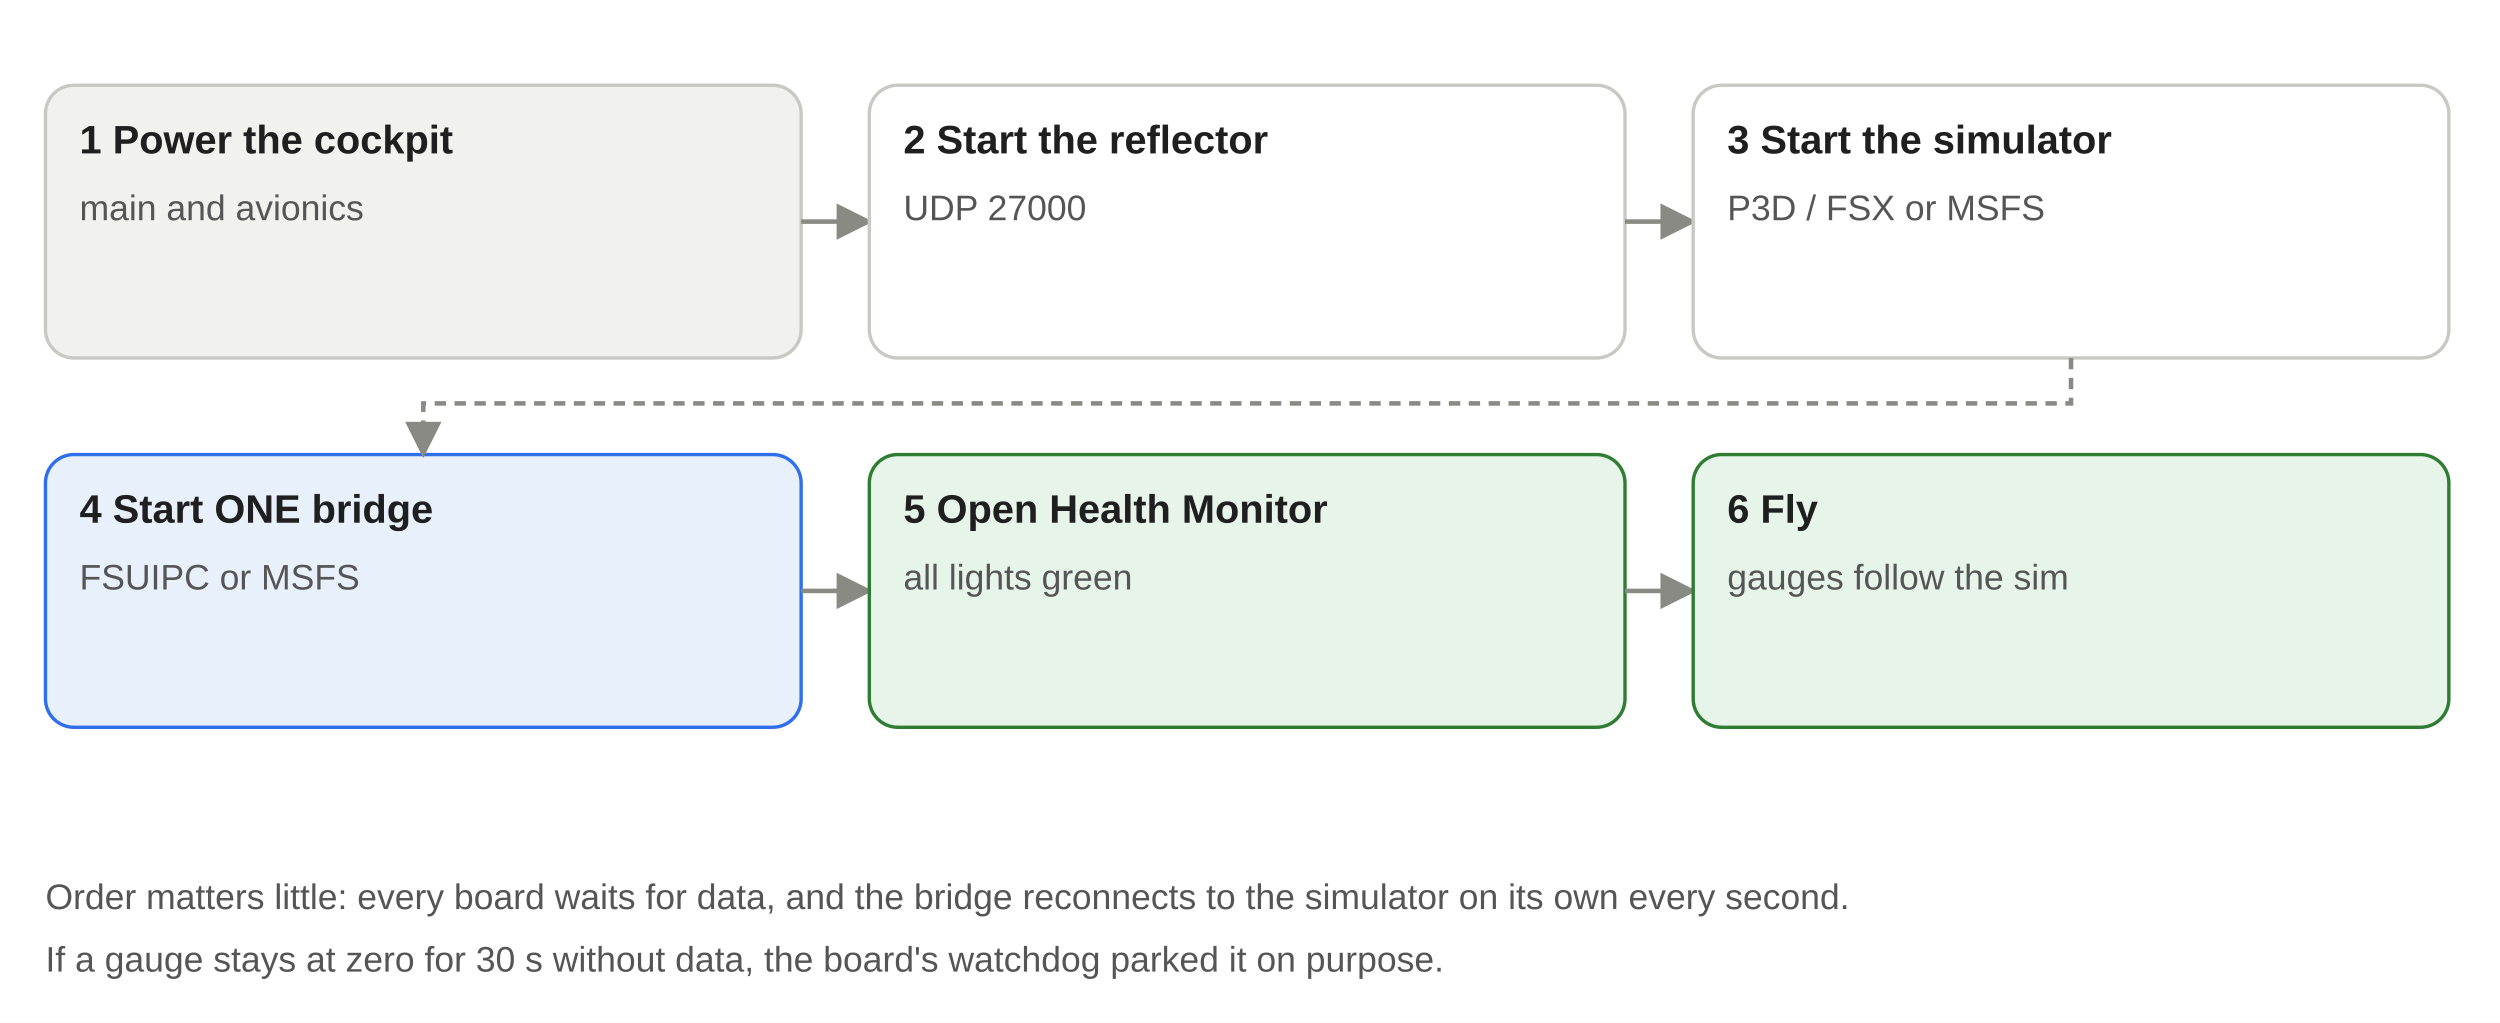
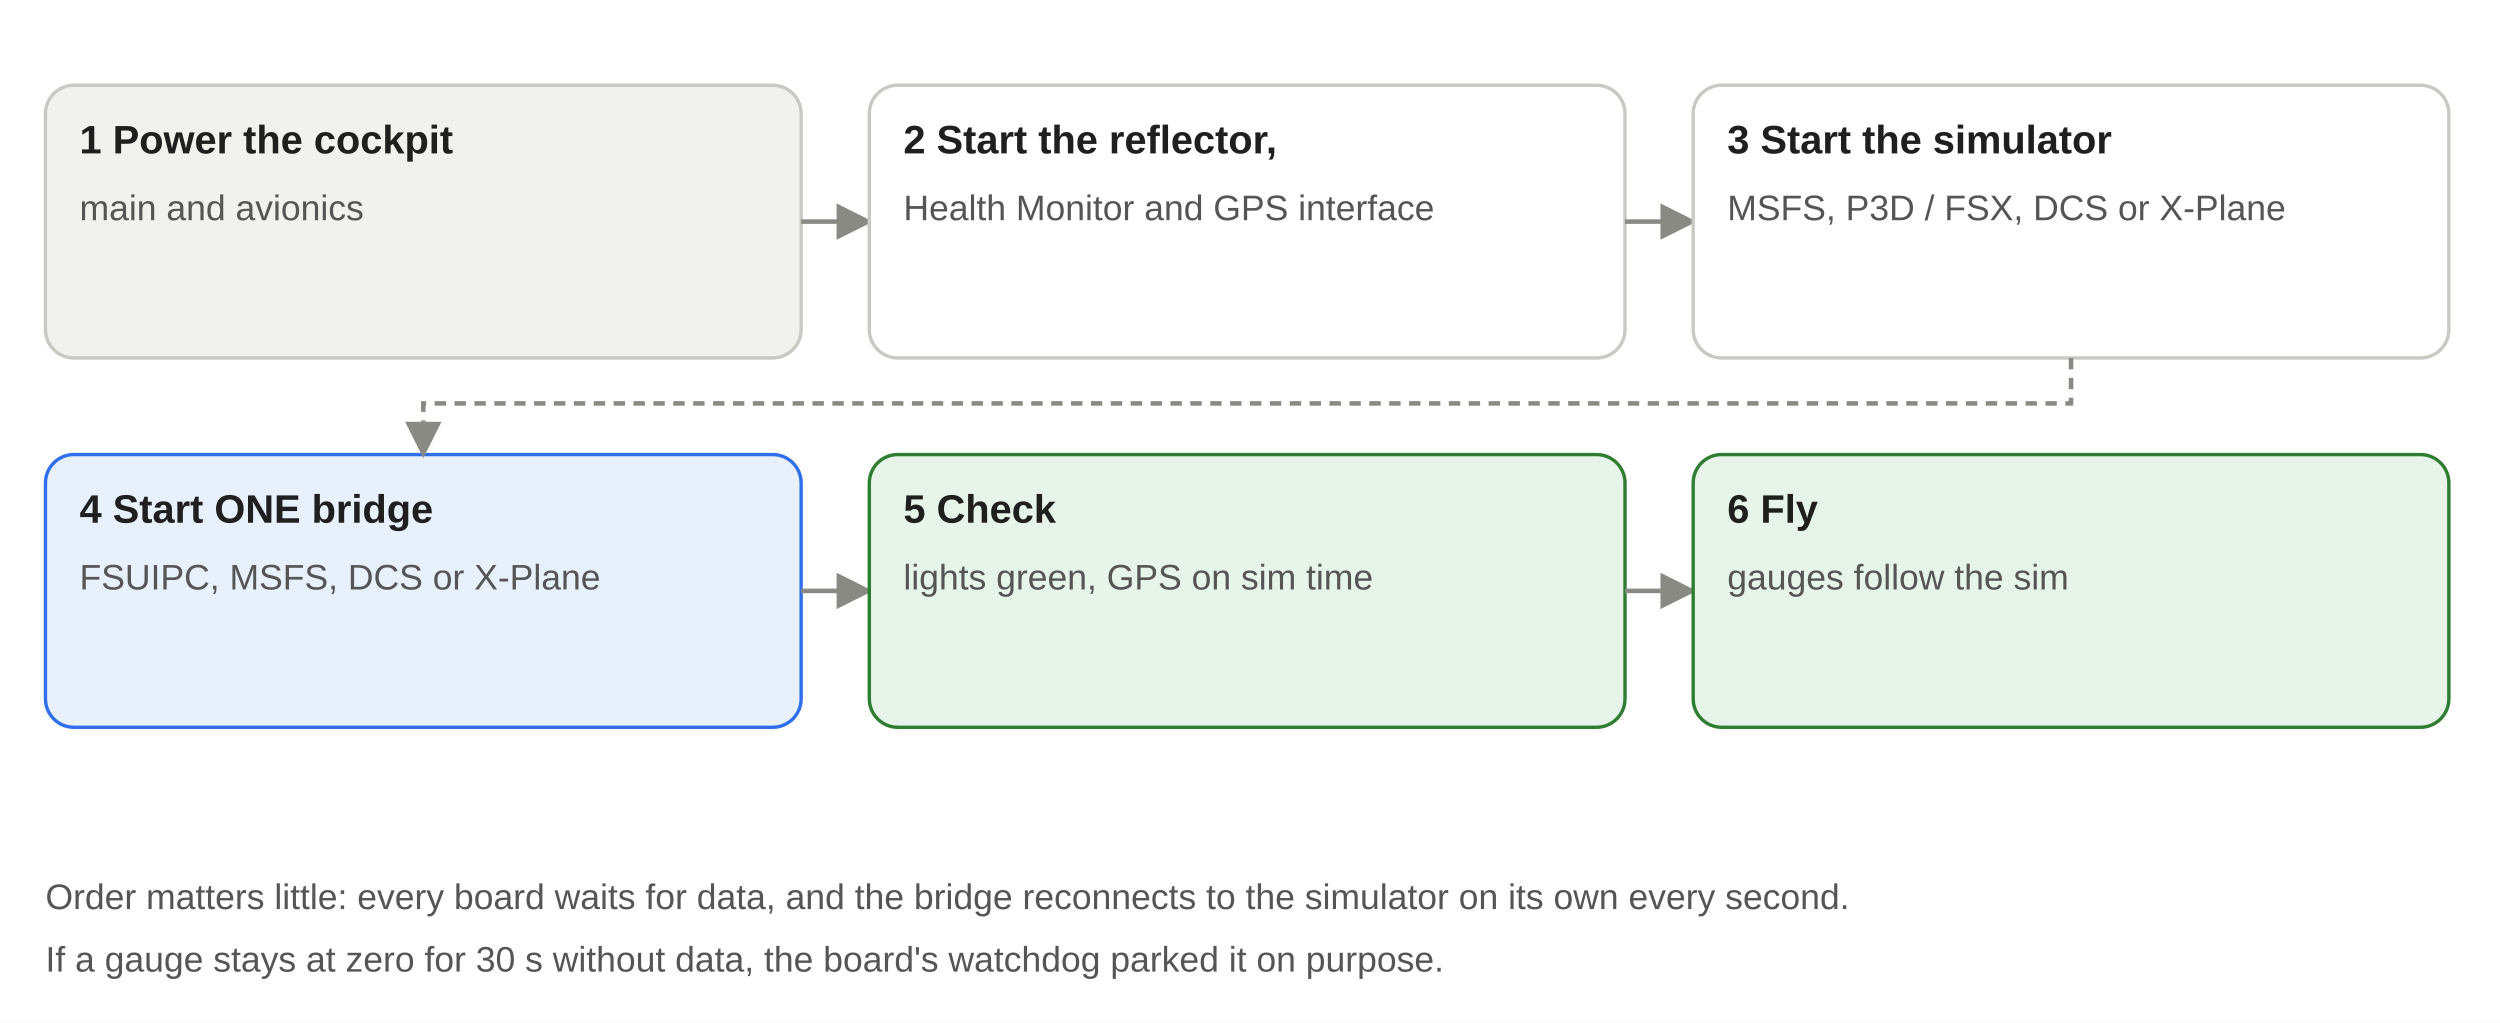
<svg xmlns="http://www.w3.org/2000/svg" width="880" height="360" viewBox="0 0 880 360">
  <rect width="880" height="360" fill="#FFFFFF" />
  <defs>
    <marker id="ah8A8A85" viewBox="0 0 10 10" refX="9" refY="5" markerWidth="8" markerHeight="8" orient="auto">
      <path d="M 0 0 L 10 5 L 0 10 z" fill="#8A8A85" />
    </marker>
    <marker id="ahs8A8A85" viewBox="0 0 10 10" refX="1" refY="5" markerWidth="8" markerHeight="8" orient="auto-start-reverse">
      <path d="M 0 0 L 10 5 L 0 10 z" fill="#8A8A85" />
    </marker>
  </defs>
  <rect x="16.0" y="30.0" width="266.0" height="96.0" rx="10" ry="10" fill="#F1F1EE" stroke="#C9C9C4" stroke-width="1.2" />
  <text x="28.0" y="54.0" font-family="Liberation Sans, Arial, Helvetica, sans-serif" font-size="14" font-weight="700" fill="#1F1F1F" text-anchor="start">1  Power the cockpit</text>
  <text x="28.0" y="77.5" font-family="Liberation Sans, Arial, Helvetica, sans-serif" font-size="12.5" font-weight="400" fill="#555555" text-anchor="start">main and avionics</text>
  <path d="M 282.0 78.0 L 306.0 78.0" fill="none" stroke="#8A8A85" stroke-width="1.6" marker-end="url(#ah8A8A85)" />
  <rect x="306.0" y="30.0" width="266.0" height="96.0" rx="10" ry="10" fill="#FFFFFF" stroke="#C9C9C4" stroke-width="1.2" />
-   <text x="318.0" y="54.0" font-family="Liberation Sans, Arial, Helvetica, sans-serif" font-size="14" font-weight="700" fill="#1F1F1F" text-anchor="start">2  Start the reflector</text>
-   <text x="318.0" y="77.5" font-family="Liberation Sans, Arial, Helvetica, sans-serif" font-size="12.5" font-weight="400" fill="#555555" text-anchor="start">UDP 27000</text>
+   <text x="318.0" y="54.0" font-family="Liberation Sans, Arial, Helvetica, sans-serif" font-size="14" font-weight="700" fill="#1F1F1F" text-anchor="start">2  Start the reflector,</text>
+   <text x="318.0" y="77.5" font-family="Liberation Sans, Arial, Helvetica, sans-serif" font-size="12.5" font-weight="400" fill="#555555" text-anchor="start">Health Monitor and GPS interface</text>
  <path d="M 572.0 78.0 L 596.0 78.0" fill="none" stroke="#8A8A85" stroke-width="1.6" marker-end="url(#ah8A8A85)" />
  <rect x="596.0" y="30.0" width="266.0" height="96.0" rx="10" ry="10" fill="#FFFFFF" stroke="#C9C9C4" stroke-width="1.2" />
  <text x="608.0" y="54.0" font-family="Liberation Sans, Arial, Helvetica, sans-serif" font-size="14" font-weight="700" fill="#1F1F1F" text-anchor="start">3  Start the simulator</text>
-   <text x="608.0" y="77.5" font-family="Liberation Sans, Arial, Helvetica, sans-serif" font-size="12.5" font-weight="400" fill="#555555" text-anchor="start">P3D / FSX or MSFS</text>
+   <text x="608.0" y="77.5" font-family="Liberation Sans, Arial, Helvetica, sans-serif" font-size="12.5" font-weight="400" fill="#555555" text-anchor="start">MSFS, P3D / FSX, DCS or X-Plane</text>
  <rect x="16.0" y="160.0" width="266.0" height="96.0" rx="10" ry="10" fill="#E8F0FB" stroke="#2F6FEB" stroke-width="1.2" />
  <text x="28.0" y="184.0" font-family="Liberation Sans, Arial, Helvetica, sans-serif" font-size="14" font-weight="700" fill="#1F1F1F" text-anchor="start">4  Start ONE bridge</text>
-   <text x="28.0" y="207.5" font-family="Liberation Sans, Arial, Helvetica, sans-serif" font-size="12.5" font-weight="400" fill="#555555" text-anchor="start">FSUIPC or MSFS</text>
+   <text x="28.0" y="207.5" font-family="Liberation Sans, Arial, Helvetica, sans-serif" font-size="12.5" font-weight="400" fill="#555555" text-anchor="start">FSUIPC, MSFS, DCS or X-Plane</text>
  <path d="M 282.0 208.0 L 306.0 208.0" fill="none" stroke="#8A8A85" stroke-width="1.6" marker-end="url(#ah8A8A85)" />
  <rect x="306.0" y="160.0" width="266.0" height="96.0" rx="10" ry="10" fill="#E7F4EA" stroke="#2E7D32" stroke-width="1.2" />
-   <text x="318.0" y="184.0" font-family="Liberation Sans, Arial, Helvetica, sans-serif" font-size="14" font-weight="700" fill="#1F1F1F" text-anchor="start">5  Open Health Monitor</text>
-   <text x="318.0" y="207.5" font-family="Liberation Sans, Arial, Helvetica, sans-serif" font-size="12.5" font-weight="400" fill="#555555" text-anchor="start">all lights green</text>
+   <text x="318.0" y="184.0" font-family="Liberation Sans, Arial, Helvetica, sans-serif" font-size="14" font-weight="700" fill="#1F1F1F" text-anchor="start">5  Check</text>
+   <text x="318.0" y="207.5" font-family="Liberation Sans, Arial, Helvetica, sans-serif" font-size="12.5" font-weight="400" fill="#555555" text-anchor="start">lights green, GPS on sim time</text>
  <path d="M 572.0 208.0 L 596.0 208.0" fill="none" stroke="#8A8A85" stroke-width="1.6" marker-end="url(#ah8A8A85)" />
  <rect x="596.0" y="160.0" width="266.0" height="96.0" rx="10" ry="10" fill="#E7F4EA" stroke="#2E7D32" stroke-width="1.2" />
  <text x="608.0" y="184.0" font-family="Liberation Sans, Arial, Helvetica, sans-serif" font-size="14" font-weight="700" fill="#1F1F1F" text-anchor="start">6  Fly</text>
  <text x="608.0" y="207.5" font-family="Liberation Sans, Arial, Helvetica, sans-serif" font-size="12.5" font-weight="400" fill="#555555" text-anchor="start">gauges follow the sim</text>
  <path d="M 729.0 126.0 L 729.0 142.0 L 149.0 142.0 L 149.0 160.0" fill="none" stroke="#8A8A85" stroke-width="1.6" stroke-dasharray="4 3" marker-end="url(#ah8A8A85)" />
  <text x="16.0" y="320.0" font-family="Liberation Sans, Arial, Helvetica, sans-serif" font-size="12.5" font-weight="400" fill="#555555" text-anchor="start">Order matters little: every board waits for data, and the bridge reconnects to the simulator on its own every second.</text>
  <text x="16.0" y="342.0" font-family="Liberation Sans, Arial, Helvetica, sans-serif" font-size="12.5" font-weight="400" fill="#555555" text-anchor="start">If a gauge stays at zero for 30 s without data, the board's watchdog parked it on purpose.</text>
</svg>
